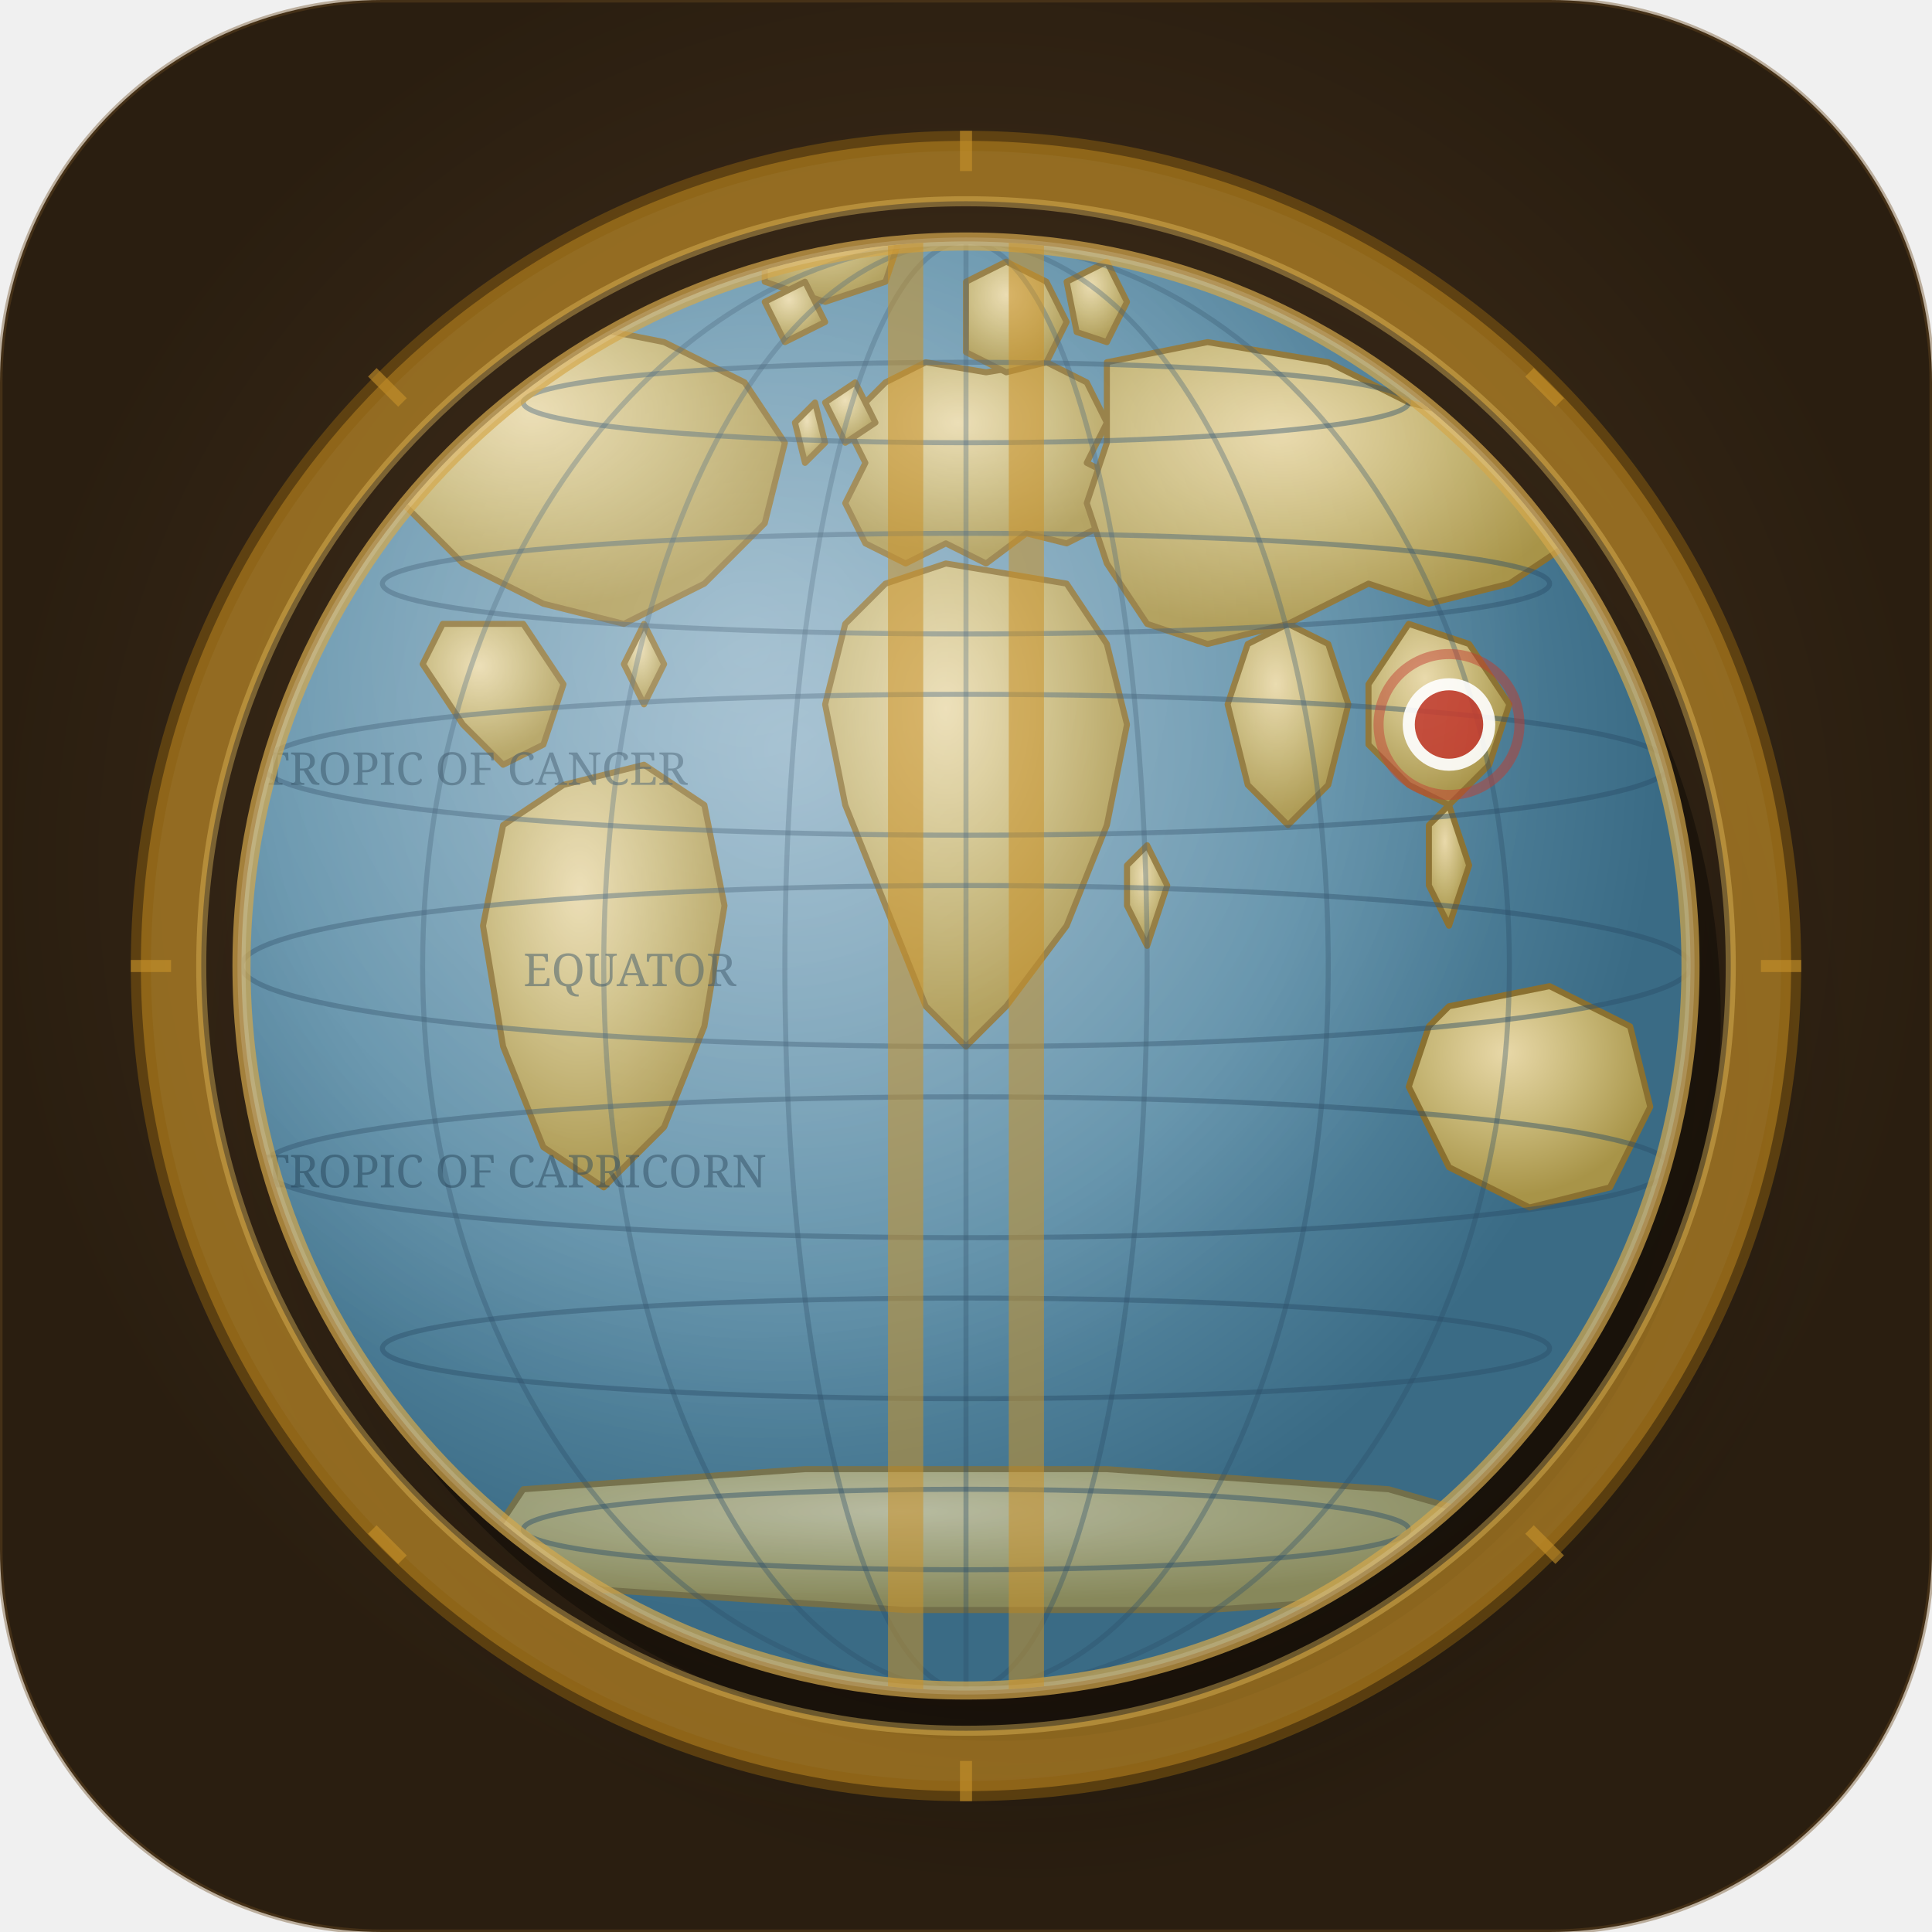
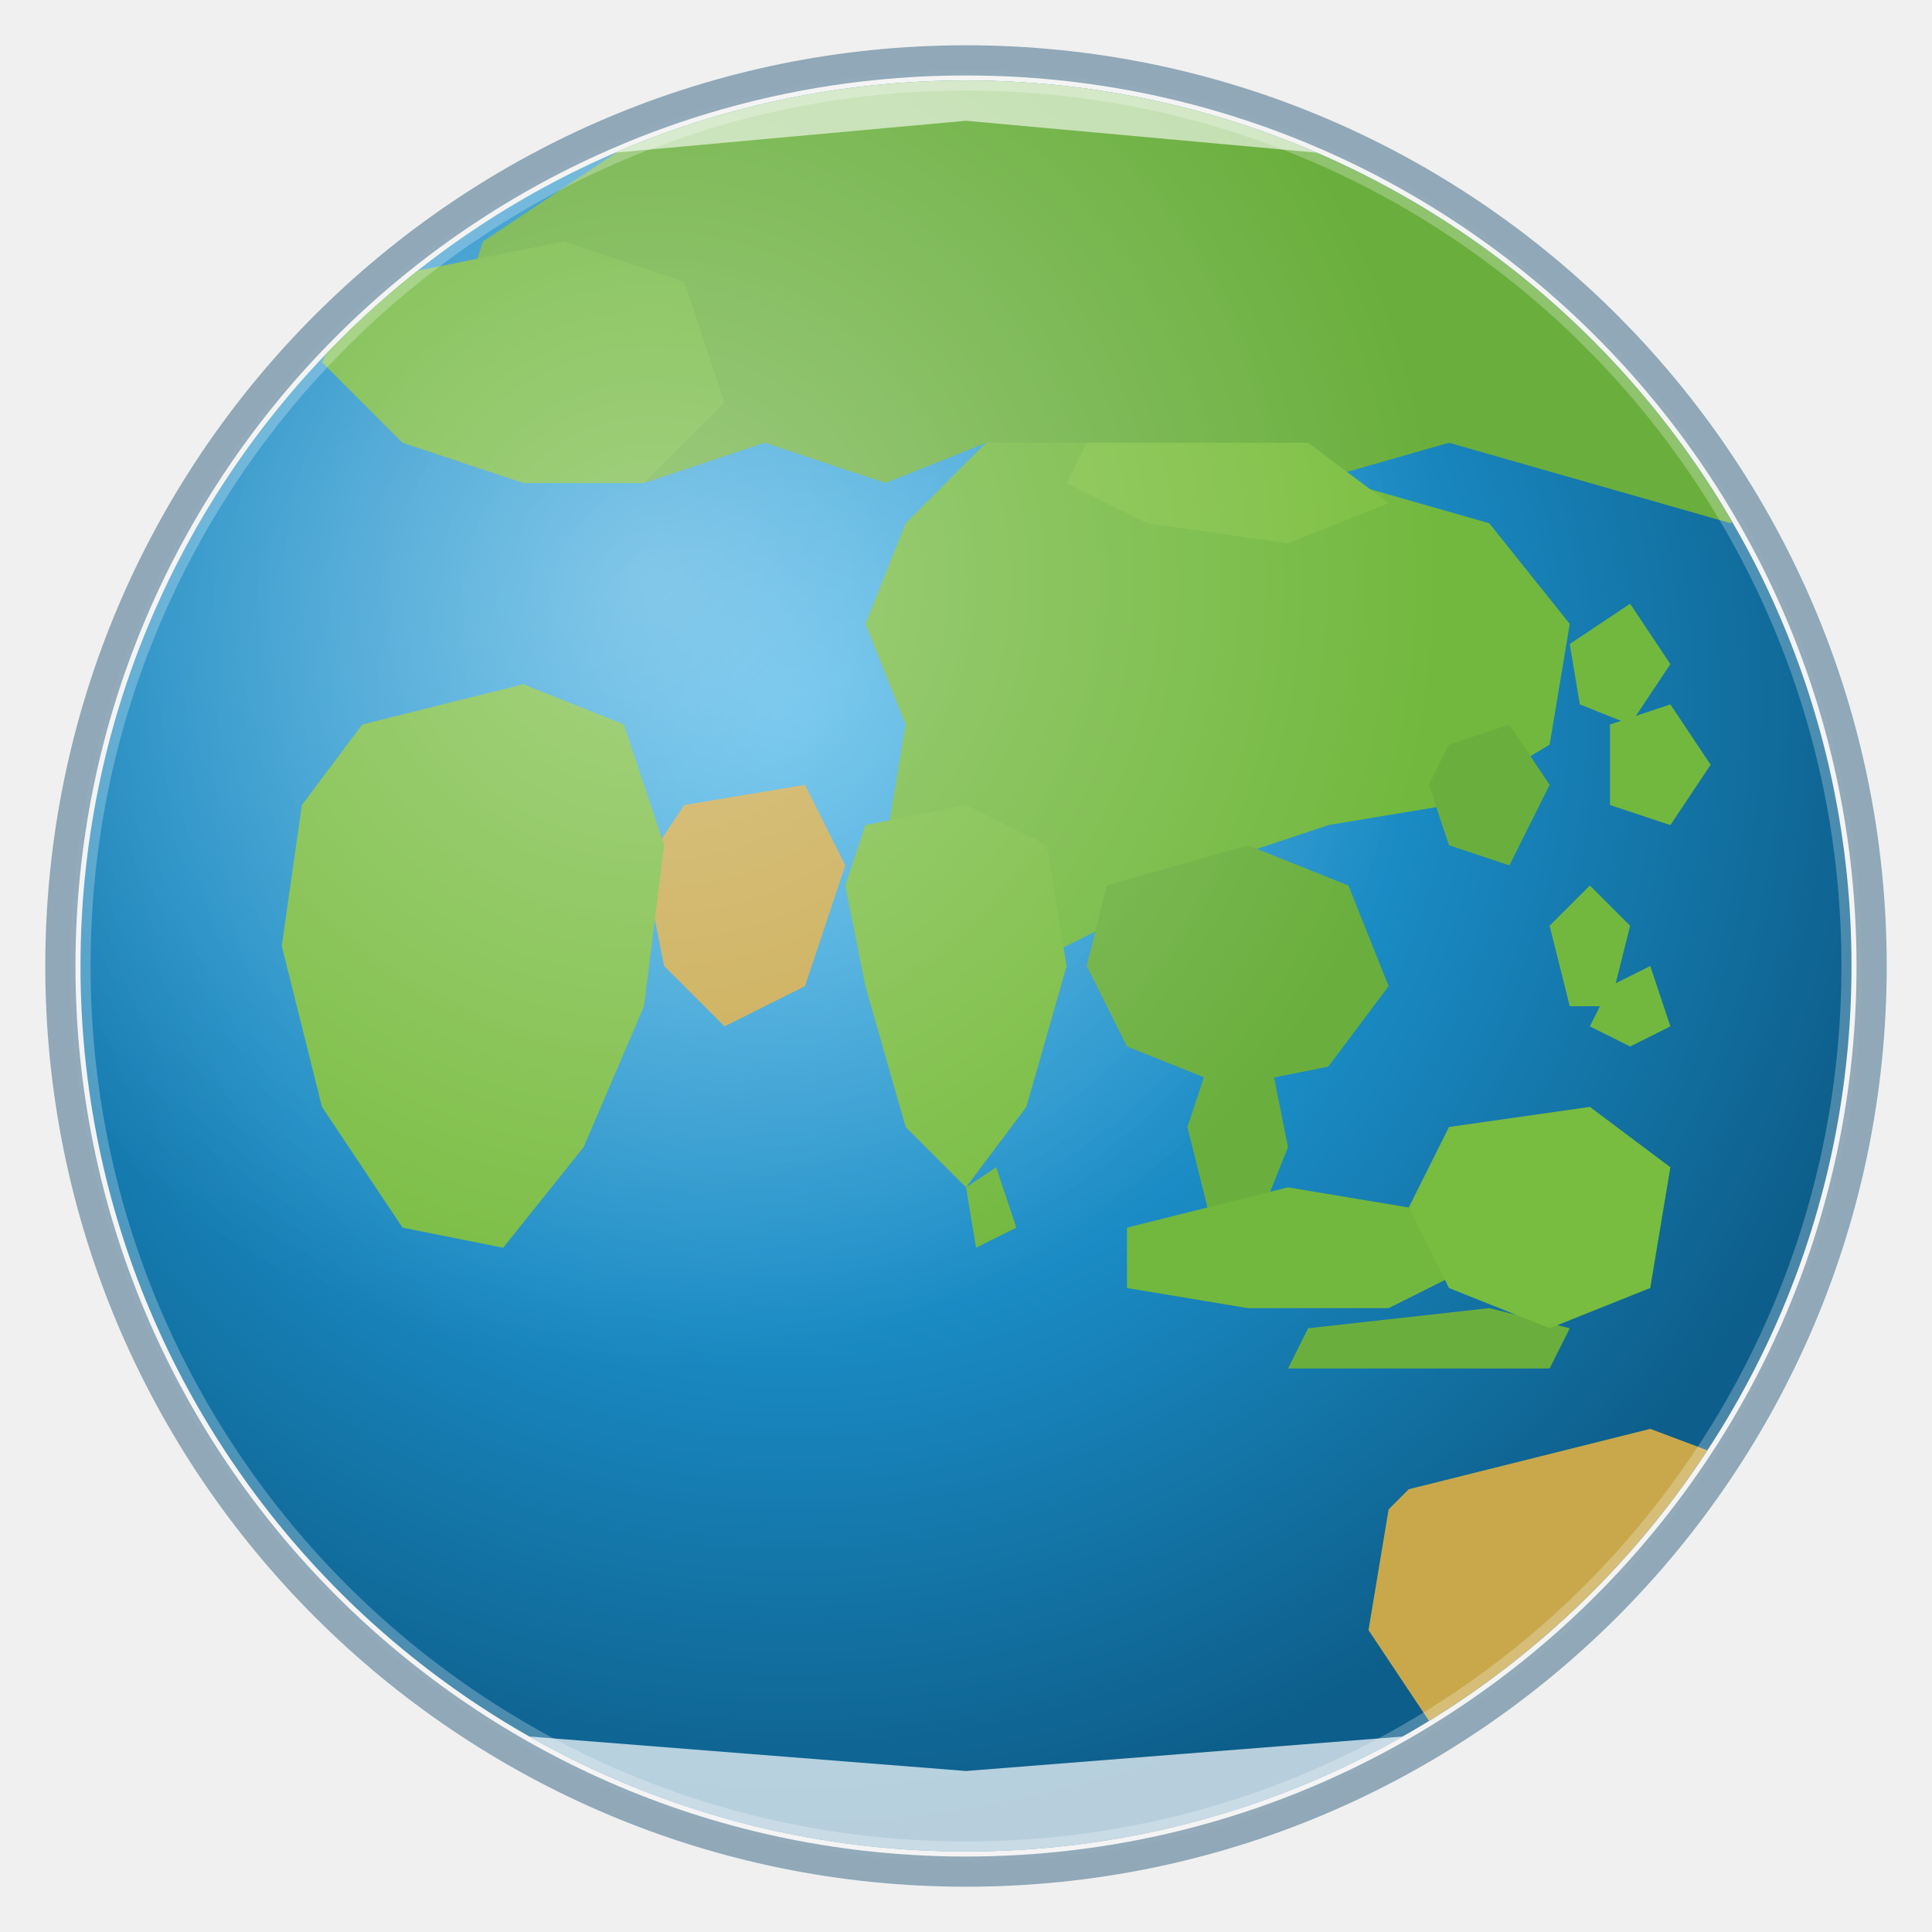
<svg xmlns="http://www.w3.org/2000/svg" viewBox="0 0 192 192">
  <defs>
-     <radialGradient id="ocean" cx="38%" cy="35%" r="60%">
-       <stop offset="0%" stop-color="#8BAFC4" />
-       <stop offset="60%" stop-color="#5E8FA8" />
-       <stop offset="100%" stop-color="#3A6B85" />
+     <radialGradient id="ocean" cx="40%" cy="35%" r="65%">
+       <stop offset="0%" stop-color="#4DB6E8" />
+       <stop offset="55%" stop-color="#1A8BC4" />
+       <stop offset="100%" stop-color="#0D5E8A" />
    </radialGradient>
-     <radialGradient id="land" cx="40%" cy="30%" r="65%">
-       <stop offset="0%" stop-color="#E8D8A8" />
-       <stop offset="50%" stop-color="#C8B878" />
-       <stop offset="100%" stop-color="#A89448" />
-     </radialGradient>
-     <radialGradient id="globe-shine" cx="35%" cy="28%" r="55%">
-       <stop offset="0%" stop-color="rgba(255,255,255,0.28)" />
+     <radialGradient id="shine" cx="32%" cy="28%" r="45%">
+       <stop offset="0%" stop-color="rgba(255,255,255,0.35)" />
      <stop offset="100%" stop-color="rgba(255,255,255,0)" />
    </radialGradient>
-     <radialGradient id="bg-grad" cx="50%" cy="45%" r="50%">
-       <stop offset="0%" stop-color="#4A3520" />
-       <stop offset="100%" stop-color="#2A1E10" />
-     </radialGradient>
-     <clipPath id="globe-clip">
-       <circle cx="96" cy="96" r="72" />
+     <clipPath id="c">
+       <circle cx="96" cy="96" r="88" />
    </clipPath>
-     <filter id="shadow" x="-20%" y="-20%" width="140%" height="140%">
-       <feDropShadow dx="3" dy="5" stdDeviation="6" flood-color="#1a1005" flood-opacity="0.6" />
-     </filter>
  </defs>
-   <rect width="192" height="192" rx="38" fill="url(#bg-grad)" />
-   <rect width="192" height="192" rx="38" fill="none" stroke="#6B4A20" stroke-width="0.5" opacity="0.4" />
-   <circle cx="99" cy="101" r="72" fill="rgba(0,0,0,0.35)" filter="url(#shadow)" />
-   <circle cx="96" cy="96" r="72" fill="url(#ocean)" />
-   <g clip-path="url(#globe-clip)" fill="url(#land)" stroke="#8A7030" stroke-width="0.6" stroke-linejoin="round">
-     <path d="M 88 38 L 92 36 L 98 37 L 104 36 L 108 38 L 110 42 L 108 46 L 112 48 L 110 52 L 106 54 L 102 53 L 98 56 L 94 54 L 90 56 L 86 54 L 84 50 L 86 46 L 84 42 Z" />
-     <path d="M 96 28 L 100 26 L 104 28 L 106 32 L 104 36 L 100 37 L 96 35 Z" />
-     <path d="M 106 28 L 110 26 L 112 30 L 110 34 L 107 33 Z" />
-     <path d="M 88 58 L 94 56 L 100 57 L 106 58 L 110 64 L 112 72 L 110 82 L 106 92 L 100 100 L 96 104 L 92 100 L 88 90 L 84 80 L 82 70 L 84 62 Z" />
-     <path d="M 110 36 L 120 34 L 132 36 L 140 40 L 148 42 L 154 48 L 156 54 L 150 58 L 142 60 L 136 58 L 128 62 L 120 64 L 114 62 L 110 56 L 108 50 L 110 44 Z" />
-     <path d="M 128 62 L 132 64 L 134 70 L 132 78 L 128 82 L 124 78 L 122 70 L 124 64 Z" />
-     <path d="M 140 62 L 146 64 L 150 70 L 148 76 L 144 80 L 140 78 L 136 74 L 136 68 Z" />
-     <path d="M 144 80 L 146 86 L 144 92 L 142 88 L 142 82 Z" />
-     <path d="M 154 48 L 158 46 L 160 50 L 158 54 L 155 52 Z" />
-     <path d="M 158 54 L 161 53 L 163 57 L 160 59 L 157 57 Z" />
-     <path d="M 38 36 L 46 32 L 56 32 L 66 34 L 74 38 L 78 44 L 76 52 L 70 58 L 62 62 L 54 60 L 46 56 L 40 50 L 36 44 Z" />
-     <path d="M 36 36 L 40 32 L 44 34 L 42 38 L 38 38 Z" />
-     <path d="M 64 62 L 66 66 L 64 70 L 62 66 Z" />
-     <path d="M 44 62 L 52 62 L 56 68 L 54 74 L 50 76 L 46 72 L 42 66 Z" />
-     <path d="M 56 78 L 64 76 L 70 80 L 72 90 L 70 102 L 66 112 L 60 118 L 54 114 L 50 104 L 48 92 L 50 82 Z" />
-     <path d="M 76 20 L 84 18 L 90 22 L 88 28 L 82 30 L 76 28 Z" />
-     <path d="M 144 100 L 154 98 L 162 102 L 164 110 L 160 118 L 152 120 L 144 116 L 140 108 L 142 102 Z" />
-     <path d="M 166 118 L 168 114 L 170 118 L 168 122 Z" />
-     <path d="M 52 148 L 80 146 L 110 146 L 138 148 L 152 152 L 150 158 L 120 160 L 90 160 L 60 158 L 48 154 Z" opacity="0.7" />
-     <path d="M 82 40 L 85 38 L 87 42 L 84 44 Z" />
-     <path d="M 79 42 L 81 40 L 82 44 L 80 46 Z" />
-     <path d="M 112 86 L 114 84 L 116 88 L 114 94 L 112 90 Z" />
-     <path d="M 76 30 L 80 28 L 82 32 L 78 34 Z" />
+   <circle cx="96" cy="96" r="88" fill="url(#ocean)" />
+   <g clip-path="url(#c)">
+     <path d="M 72 8 L 96 4 L 124 8 L 148 16 L 168 28 L 178 44 L 172 52 L 158 48 L 144 44 L 130 48 L 118 44 L 108 48 L 98 44 L 88 48 L 76 44 L 64 48 L 52 44 L 44 36 L 48 24 Z" fill="#6AAF3D" />
+     <path d="M 98 44 L 118 44 L 134 48 L 148 52 L 156 62 L 154 74 L 144 80 L 132 82 L 120 86 L 110 92 L 102 96 L 94 92 L 88 84 L 90 72 L 86 62 L 90 52 Z" fill="#72B83E" />
+     <path d="M 108 44 L 130 44 L 138 50 L 128 54 L 114 52 L 106 48 Z" fill="#7DBF42" />
+     <path d="M 144 74 L 150 72 L 154 78 L 150 86 L 144 84 L 142 78 Z" fill="#6AAF3D" />
+     <path d="M 156 64 L 162 60 L 166 66 L 162 72 L 157 70 Z" fill="#72B83E" />
+     <path d="M 160 72 L 166 70 L 170 76 L 166 82 L 160 80 Z" fill="#72B83E" />
+     <path d="M 86 82 L 96 80 L 104 84 L 106 96 L 102 110 L 96 118 L 90 112 L 86 98 L 84 88 Z" fill="#78BC40" />
+     <path d="M 96 118 L 99 116 L 101 122 L 97 124 Z" fill="#72B83E" />
+     <path d="M 110 88 L 124 84 L 134 88 L 138 98 L 132 106 L 122 108 L 112 104 L 108 96 Z" fill="#6AAF3D" />
+     <path d="M 120 106 L 126 104 L 128 114 L 124 124 L 120 120 L 118 112 Z" fill="#6AAF3D" />
+     <path d="M 112 122 L 128 118 L 140 120 L 146 126 L 138 130 L 124 130 L 112 128 Z" fill="#72B83E" />
+     <path d="M 130 132 L 148 130 L 156 132 L 154 136 L 138 136 L 128 136 Z" fill="#6AAF3D" />
+     <path d="M 144 112 L 158 110 L 166 116 L 164 128 L 154 132 L 144 128 L 140 120 Z" fill="#78BC40" />
+     <path d="M 154 92 L 158 88 L 162 92 L 160 100 L 156 100 Z" fill="#72B83E" />
+     <path d="M 160 98 L 164 96 L 166 102 L 162 104 L 158 102 Z" fill="#72B83E" />
+     <path d="M 140 148 L 164 142 L 180 148 L 184 162 L 178 176 L 162 180 L 144 174 L 136 162 L 138 150 Z" fill="#C8A84B" />
+     <path d="M 178 172 L 182 168 L 186 174 L 182 180 Z" fill="#72B83E" />
+     <path d="M 180 180 L 184 177 L 186 183 L 182 186 Z" fill="#72B83E" />
+     <path d="M 68 80 L 80 78 L 84 86 L 80 98 L 72 102 L 66 96 L 64 86 Z" fill="#C8A84B" />
+     <path d="M 36 72 L 52 68 L 62 72 L 66 84 L 64 100 L 58 114 L 50 124 L 40 122 L 32 110 L 28 94 L 30 80 Z" fill="#78BC40" />
+     <path d="M 36 28 L 56 24 L 68 28 L 72 40 L 64 48 L 52 48 L 40 44 L 32 36 Z" fill="#72B83E" />
+     <path d="M 20 170 L 96 176 L 172 170 L 184 182 L 184 192 L 8 192 L 8 182 Z" fill="white" opacity="0.7" />
+     <path d="M 44 8 L 96 2 L 148 8 L 140 16 L 96 12 L 52 16 Z" fill="white" opacity="0.6" />
  </g>
-   <g clip-path="url(#globe-clip)" fill="none" stroke="#2A4E68" stroke-width="0.5" opacity="0.45">
-     <ellipse cx="96" cy="96" rx="72" ry="8" />
-     <ellipse cx="96" cy="76" rx="70" ry="7" />
-     <ellipse cx="96" cy="116" rx="70" ry="7" />
-     <ellipse cx="96" cy="58" rx="58" ry="5" />
-     <ellipse cx="96" cy="134" rx="58" ry="5" />
-     <ellipse cx="96" cy="40" rx="44" ry="4" />
-     <ellipse cx="96" cy="152" rx="44" ry="4" />
-   </g>
-   <g clip-path="url(#globe-clip)" fill="none" stroke="#2A4E68" stroke-width="0.5" opacity="0.35">
-     <ellipse cx="96" cy="96" rx="18" ry="72" />
-     <ellipse cx="96" cy="96" rx="36" ry="72" />
-     <ellipse cx="96" cy="96" rx="54" ry="72" />
-     <line x1="96" y1="24" x2="96" y2="168" />
-   </g>
-   <g clip-path="url(#globe-clip)" font-family="Georgia,serif" fill="#1A3A50" opacity="0.5" font-size="4.5">
-     <text x="26" y="78">TROPIC OF CANCER</text>
-     <text x="26" y="118">TROPIC OF CAPRICORN</text>
-     <text x="52" y="98">EQUATOR</text>
-   </g>
-   <g clip-path="url(#globe-clip)">
-     <circle cx="144" cy="72" r="4" fill="#C0392B" stroke="#fff" stroke-width="1.2" opacity="0.9" />
-     <circle cx="144" cy="72" r="7" fill="none" stroke="#C0392B" stroke-width="1" opacity="0.5" />
-   </g>
-   <circle cx="96" cy="96" r="72" fill="url(#globe-shine)" />
-   <circle cx="96" cy="96" r="72" fill="none" stroke="#D4A84B" stroke-width="1.8" opacity="0.7" />
-   <circle cx="96" cy="96" r="72" fill="none" stroke="rgba(255,255,255,0.15)" stroke-width="0.8" />
-   <ellipse cx="96" cy="96" rx="76" ry="76" fill="none" stroke="#C8922A" stroke-width="5" opacity="0.0" />
-   <rect x="90" y="18" width="12" height="156" rx="6" fill="none" stroke="#C8922A" stroke-width="3.5" opacity="0.55" clip-path="url(#globe-clip)" />
-   <circle cx="96" cy="96" r="79" fill="none" stroke="#C8922A" stroke-width="6" opacity="0.65" />
-   <circle cx="96" cy="96" r="82" fill="none" stroke="#8B6010" stroke-width="2" opacity="0.5" />
-   <circle cx="96" cy="96" r="76" fill="none" stroke="#E8C060" stroke-width="1" opacity="0.4" />
-   <g stroke="#C8922A" stroke-width="1.2" opacity="0.6">
-     <line x1="96" y1="13" x2="96" y2="17" />
-     <line x1="96" y1="175" x2="96" y2="179" />
-     <line x1="13" y1="96" x2="17" y2="96" />
-     <line x1="175" y1="96" x2="179" y2="96" />
-     <line x1="37" y1="37" x2="40" y2="40" />
-     <line x1="152" y1="152" x2="155" y2="155" />
-     <line x1="152" y1="37" x2="155" y2="40" />
-     <line x1="37" y1="152" x2="40" y2="155" />
-   </g>
+   <circle cx="96" cy="96" r="88" fill="url(#shine)" />
+   <circle cx="96" cy="96" r="88" fill="none" stroke="rgba(255,255,255,0.25)" stroke-width="2" />
+   <circle cx="96" cy="96" r="90" fill="none" stroke="rgba(0,60,100,0.4)" stroke-width="3" />
</svg>
